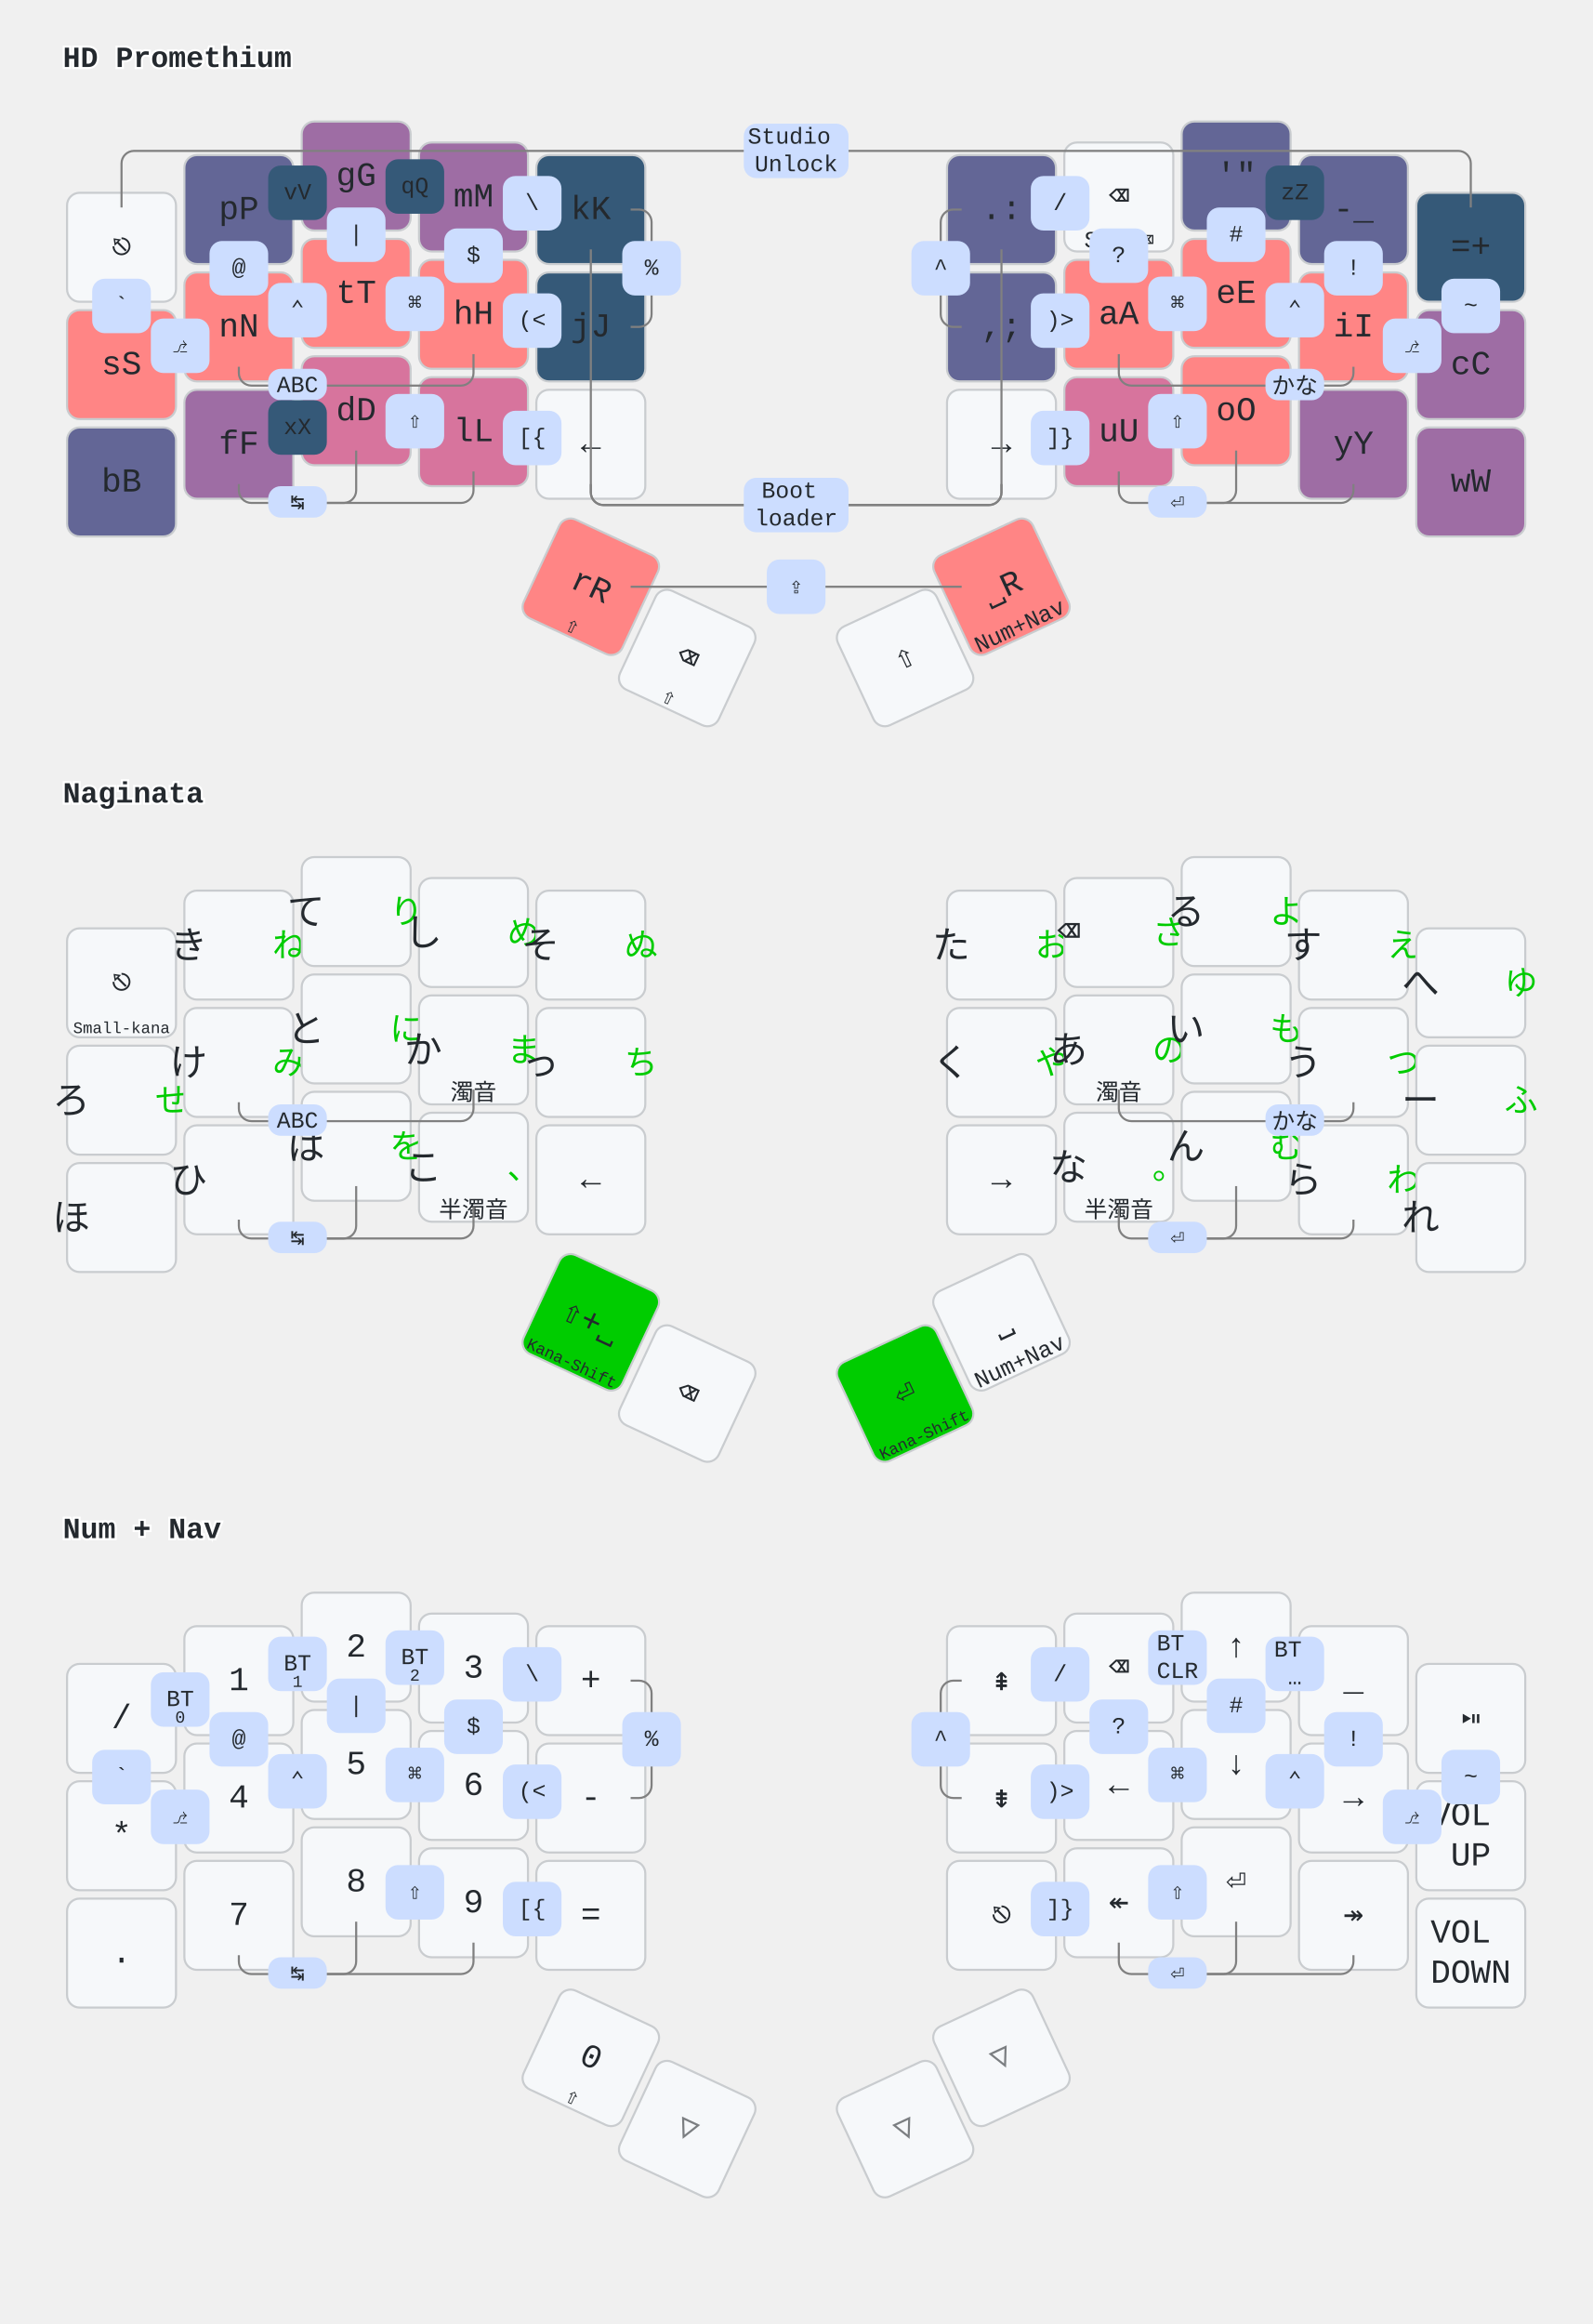
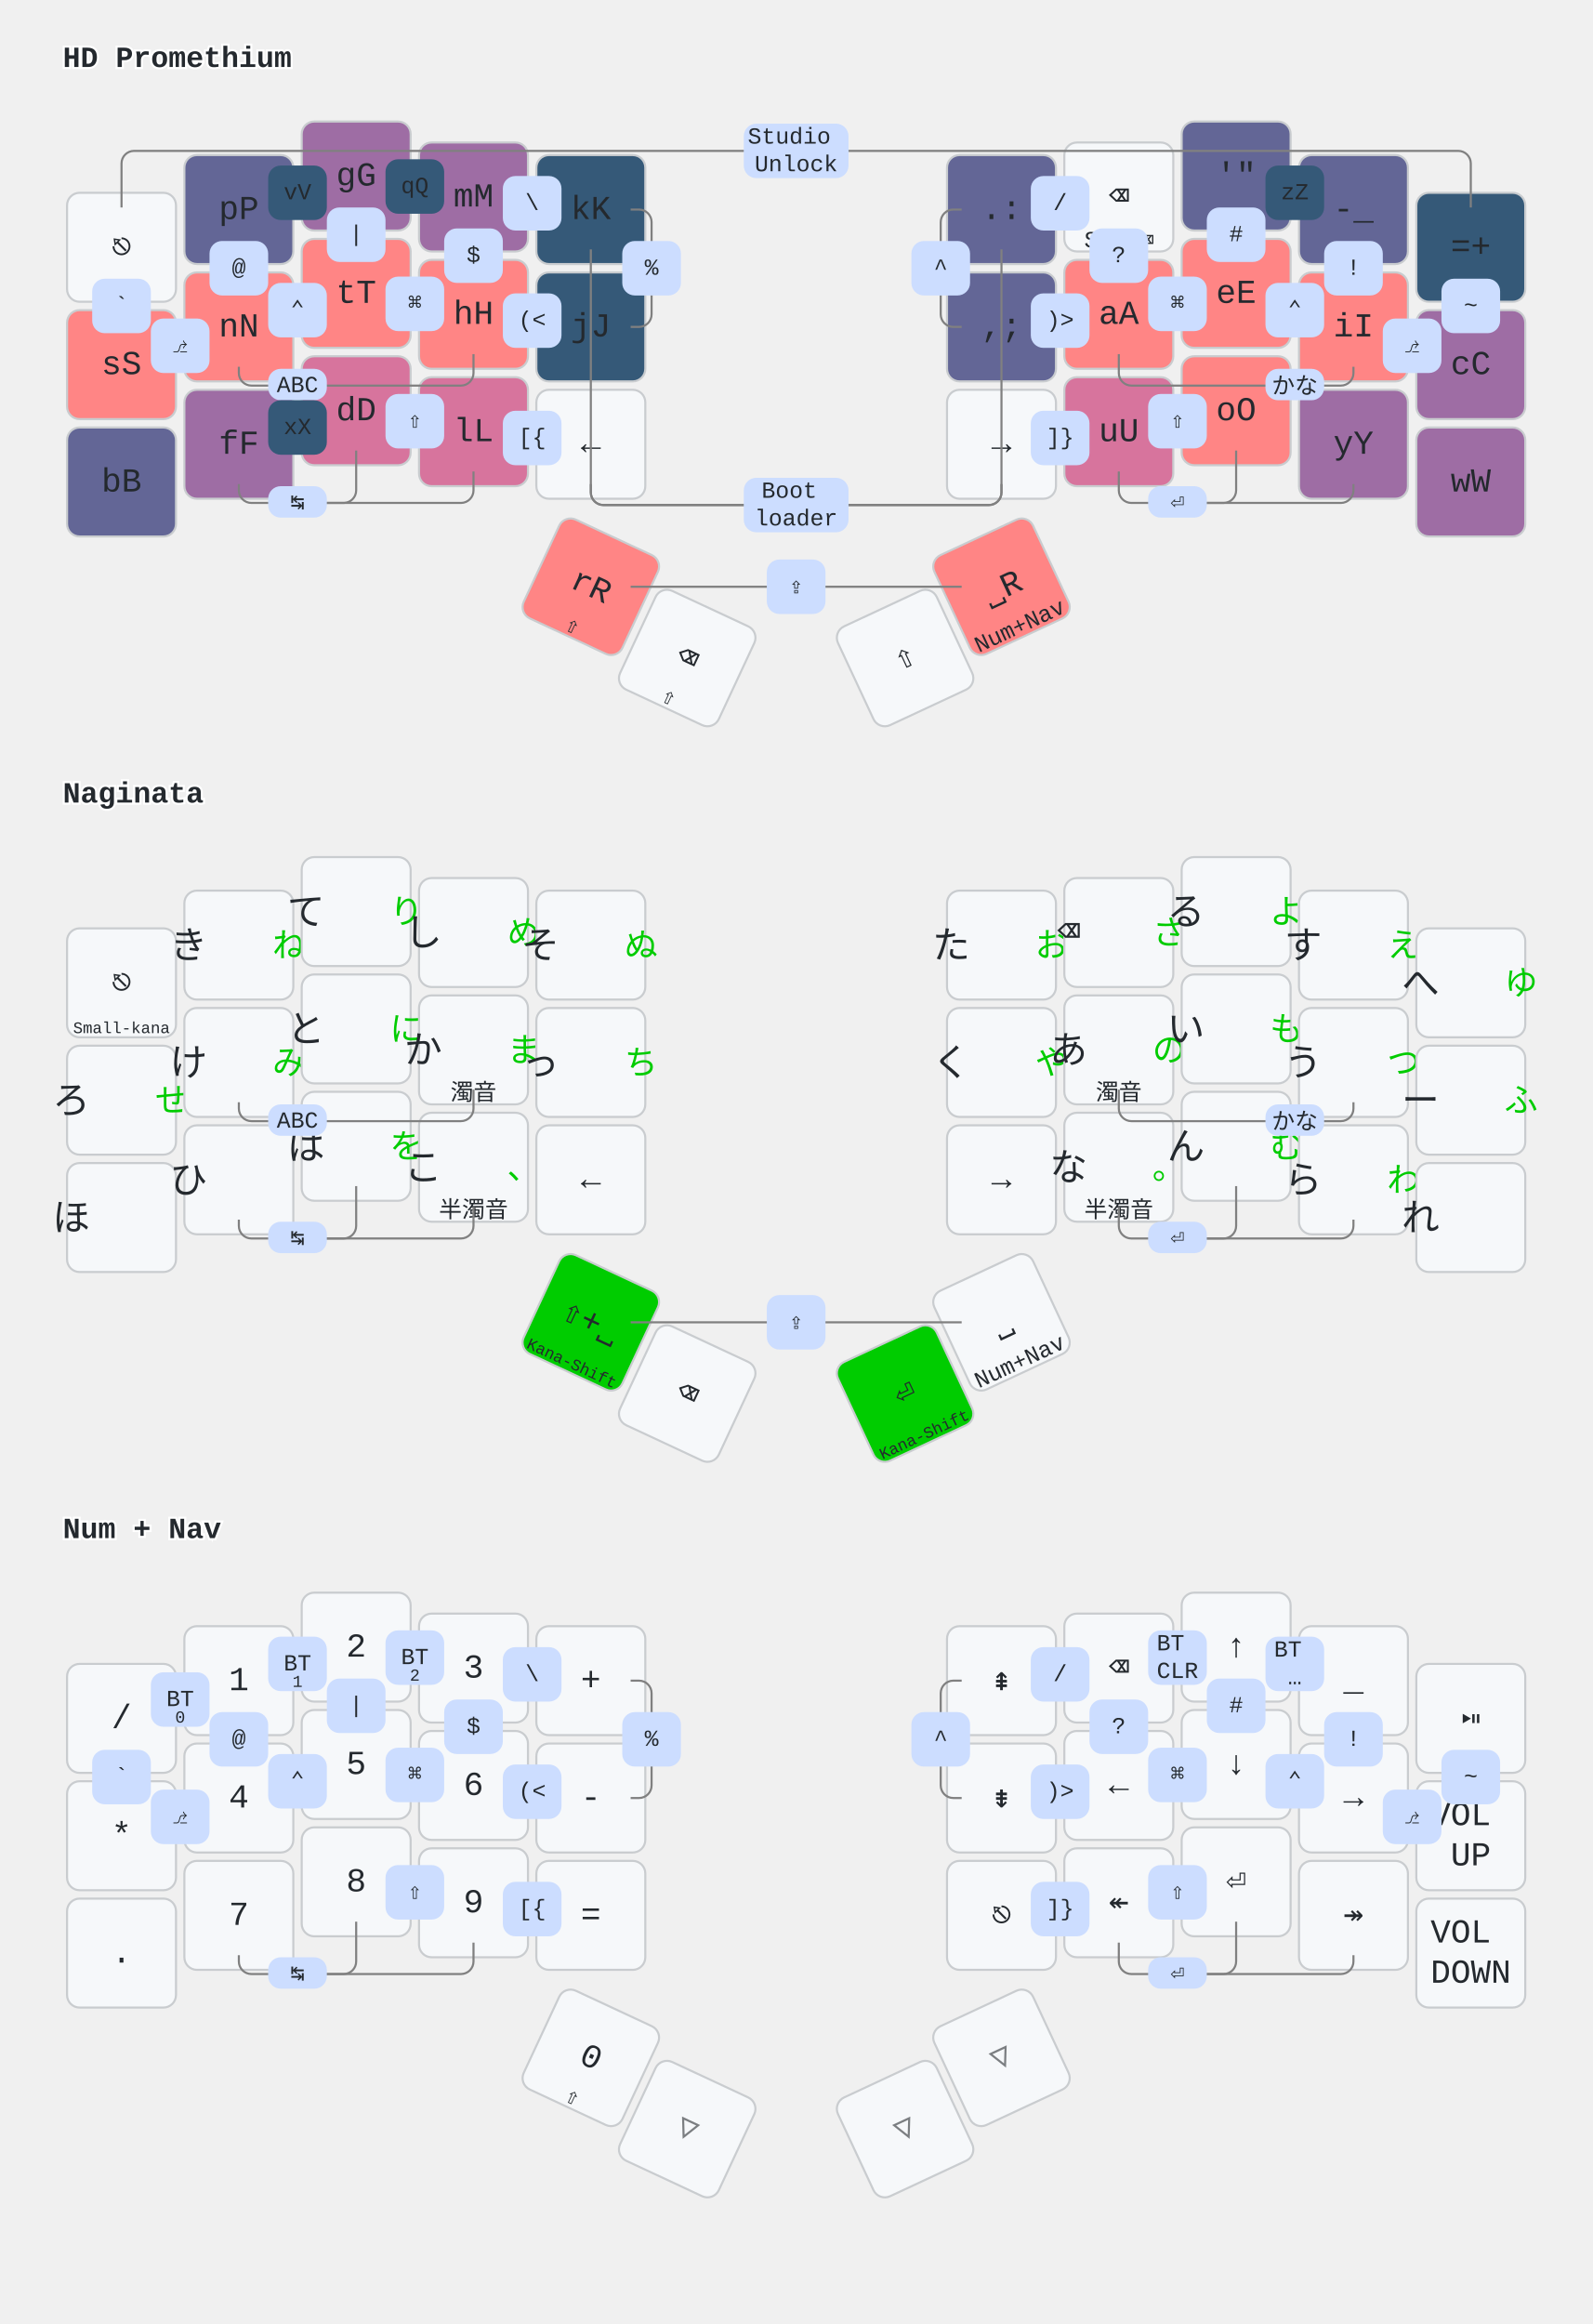
<svg xmlns="http://www.w3.org/2000/svg" width="760" height="1109" viewBox="0 0 760 1109" class="keymap">
  <style>/* inherit to force styles through use tags*/
svg path {
    fill: inherit;
}
/* font and background color specifications */
svg.keymap {
    font-family: SFMono-Regular,Consolas,Liberation Mono,Menlo,monospace;
    font-size: 14px;
    font-kerning: normal;
    text-rendering: optimizeLegibility;
    fill: #24292e;
}

/* default key styling */
rect.key {
    fill: #f6f8fa;
    stroke: #c9cccf;
    stroke-width: 1;
}

/* color accent for combo boxes */
rect.combo {
    fill: #cdf;
}

/* color accent for held keys */
rect.held, rect.combo.held {
    fill: #fdd;
}

/* color accent for ghost (optional) keys */
rect.ghost, rect.combo.ghost {
    stroke-dasharray: 4, 4;
    stroke-width: 2;
}

text {
    text-anchor: middle;
    dominant-baseline: middle;
}

/* styling for layer labels */
text.label {
    font-weight: bold;
    text-anchor: start;
    stroke: white;
    stroke-width: 2;
    paint-order: stroke;
}

text.tap {
    font-size: 16px;
}

/* styling for combo tap, and key hold/shifted label text */
text.combo, text.hold, text.shifted {
    font-size: 11px;
}

text.hold {
    text-anchor: middle;
    dominant-baseline: auto;
}

text.shifted {
    text-anchor: middle;
    dominant-baseline: hanging;
}

/* styling for hold/shifted label text in combo box */
text.combo.hold, text.combo.shifted {
    font-size: 8px;
}

/* lighter symbol for transparent keys */
text.trans {
    fill: #7b7e81;
}

/* styling for combo dendrons */
path.combo {
    stroke-width: 1;
    stroke: gray;
    fill: none;
}

/* Start Tabler Icons Cleanup */
/* cannot use height/width with glyphs */
.icon-tabler &gt; path {
    fill: inherit;
    stroke: inherit;
}
/* hide tabler's default box */
.icon-tabler &gt; path[stroke="none"][fill="none"] {
    visibility: collapse;
}

rect.low {
    fill: #355978;
}
rect.medium-low {
    fill: #636696;
}
rect.medium {
    fill: #9E6DA4;
}
rect.medium-high {
    fill: #D7749D;
}
rect.high {
    fill: #FF8585;
}

/* green styling for Naginata kana-shift */
rect.kshift {
    fill: #00CC00;
}
text.left {
    font-size: 18px;
    translate: 16px 7px;
}
text.right {
    fill: #00CC00;
    font-size: 16px;
    translate: -16px -10px;
}
</style>
  <g transform="translate(30, 0)" class="layer-HD Promethium">
    <text x="0" y="28" class="label" id="HD-Promethium">HD Promethium</text>
    <g transform="translate(0, 56)">
      <g transform="translate(28, 62)" class="key keypos-0">
        <rect rx="6" ry="6" x="-26" y="-26" width="52" height="52" class="key" />
        <text x="0" y="0" class="key tap">⎋</text>
      </g>
      <g transform="translate(84, 44)" class="key medium-low keypos-1">
        <rect rx="6" ry="6" x="-26" y="-26" width="52" height="52" class="key medium-low" />
        <text x="0" y="0" class="key medium-low tap">pP</text>
      </g>
      <g transform="translate(140, 28)" class="key medium keypos-2">
        <rect rx="6" ry="6" x="-26" y="-26" width="52" height="52" class="key medium" />
        <text x="0" y="0" class="key medium tap">gG</text>
      </g>
      <g transform="translate(196, 38)" class="key medium keypos-3">
        <rect rx="6" ry="6" x="-26" y="-26" width="52" height="52" class="key medium" />
        <text x="0" y="0" class="key medium tap">mM</text>
      </g>
      <g transform="translate(252, 44)" class="key low keypos-4">
        <rect rx="6" ry="6" x="-26" y="-26" width="52" height="52" class="key low" />
        <text x="0" y="0" class="key low tap">kK</text>
      </g>
      <g transform="translate(448, 44)" class="key medium-low keypos-5">
        <rect rx="6" ry="6" x="-26" y="-26" width="52" height="52" class="key medium-low" />
        <text x="0" y="0" class="key medium-low tap">.:</text>
      </g>
      <g transform="translate(504, 38)" class="key keypos-6">
        <rect rx="6" ry="6" x="-26" y="-26" width="52" height="52" class="key" />
        <text x="0" y="0" class="key tap">⌫</text>
        <text x="0" y="24" class="key hold">Sft+⌫</text>
      </g>
      <g transform="translate(560, 28)" class="key medium-low keypos-7">
        <rect rx="6" ry="6" x="-26" y="-26" width="52" height="52" class="key medium-low" />
        <text x="0" y="0" class="key medium-low tap">'"</text>
      </g>
      <g transform="translate(616, 44)" class="key medium-low keypos-8">
        <rect rx="6" ry="6" x="-26" y="-26" width="52" height="52" class="key medium-low" />
        <text x="0" y="0" class="key medium-low tap">-_</text>
      </g>
      <g transform="translate(672, 62)" class="key low keypos-9">
        <rect rx="6" ry="6" x="-26" y="-26" width="52" height="52" class="key low" />
        <text x="0" y="0" class="key low tap">=+</text>
      </g>
      <g transform="translate(28, 118)" class="key high keypos-10">
        <rect rx="6" ry="6" x="-26" y="-26" width="52" height="52" class="key high" />
        <text x="0" y="0" class="key high tap">sS</text>
      </g>
      <g transform="translate(84, 100)" class="key high keypos-11">
        <rect rx="6" ry="6" x="-26" y="-26" width="52" height="52" class="key high" />
        <text x="0" y="0" class="key high tap">nN</text>
      </g>
      <g transform="translate(140, 84)" class="key high keypos-12">
        <rect rx="6" ry="6" x="-26" y="-26" width="52" height="52" class="key high" />
        <text x="0" y="0" class="key high tap">tT</text>
      </g>
      <g transform="translate(196, 94)" class="key high keypos-13">
        <rect rx="6" ry="6" x="-26" y="-26" width="52" height="52" class="key high" />
        <text x="0" y="0" class="key high tap">hH</text>
      </g>
      <g transform="translate(252, 100)" class="key low keypos-14">
        <rect rx="6" ry="6" x="-26" y="-26" width="52" height="52" class="key low" />
        <text x="0" y="0" class="key low tap">jJ</text>
      </g>
      <g transform="translate(448, 100)" class="key medium-low keypos-15">
        <rect rx="6" ry="6" x="-26" y="-26" width="52" height="52" class="key medium-low" />
        <text x="0" y="0" class="key medium-low tap">,;</text>
      </g>
      <g transform="translate(504, 94)" class="key high keypos-16">
        <rect rx="6" ry="6" x="-26" y="-26" width="52" height="52" class="key high" />
        <text x="0" y="0" class="key high tap">aA</text>
      </g>
      <g transform="translate(560, 84)" class="key high keypos-17">
        <rect rx="6" ry="6" x="-26" y="-26" width="52" height="52" class="key high" />
        <text x="0" y="0" class="key high tap">eE</text>
      </g>
      <g transform="translate(616, 100)" class="key high keypos-18">
        <rect rx="6" ry="6" x="-26" y="-26" width="52" height="52" class="key high" />
        <text x="0" y="0" class="key high tap">iI</text>
      </g>
      <g transform="translate(672, 118)" class="key medium keypos-19">
        <rect rx="6" ry="6" x="-26" y="-26" width="52" height="52" class="key medium" />
        <text x="0" y="0" class="key medium tap">cC</text>
      </g>
      <g transform="translate(28, 174)" class="key medium-low keypos-20">
        <rect rx="6" ry="6" x="-26" y="-26" width="52" height="52" class="key medium-low" />
        <text x="0" y="0" class="key medium-low tap">bB</text>
      </g>
      <g transform="translate(84, 156)" class="key medium keypos-21">
        <rect rx="6" ry="6" x="-26" y="-26" width="52" height="52" class="key medium" />
        <text x="0" y="0" class="key medium tap">fF</text>
      </g>
      <g transform="translate(140, 140)" class="key medium-high keypos-22">
        <rect rx="6" ry="6" x="-26" y="-26" width="52" height="52" class="key medium-high" />
        <text x="0" y="0" class="key medium-high tap">dD</text>
      </g>
      <g transform="translate(196, 150)" class="key medium-high keypos-23">
        <rect rx="6" ry="6" x="-26" y="-26" width="52" height="52" class="key medium-high" />
        <text x="0" y="0" class="key medium-high tap">lL</text>
      </g>
      <g transform="translate(252, 156)" class="key keypos-24">
        <rect rx="6" ry="6" x="-26" y="-26" width="52" height="52" class="key" />
        <text x="0" y="0" class="key tap">←</text>
      </g>
      <g transform="translate(448, 156)" class="key keypos-25">
        <rect rx="6" ry="6" x="-26" y="-26" width="52" height="52" class="key" />
        <text x="0" y="0" class="key tap">→</text>
      </g>
      <g transform="translate(504, 150)" class="key medium-high keypos-26">
        <rect rx="6" ry="6" x="-26" y="-26" width="52" height="52" class="key medium-high" />
        <text x="0" y="0" class="key medium-high tap">uU</text>
      </g>
      <g transform="translate(560, 140)" class="key high keypos-27">
        <rect rx="6" ry="6" x="-26" y="-26" width="52" height="52" class="key high" />
        <text x="0" y="0" class="key high tap">oO</text>
      </g>
      <g transform="translate(616, 156)" class="key medium keypos-28">
        <rect rx="6" ry="6" x="-26" y="-26" width="52" height="52" class="key medium" />
        <text x="0" y="0" class="key medium tap">yY</text>
      </g>
      <g transform="translate(672, 174)" class="key medium keypos-29">
        <rect rx="6" ry="6" x="-26" y="-26" width="52" height="52" class="key medium" />
        <text x="0" y="0" class="key medium tap">wW</text>
      </g>
      <g transform="translate(252, 224) rotate(25.0)" class="key high keypos-30">
        <rect rx="6" ry="6" x="-26" y="-26" width="52" height="52" class="key high" />
        <text x="0" y="0" class="key high tap">rR</text>
        <text x="0" y="24" class="key high hold">⇧</text>
      </g>
      <g transform="translate(298, 258) rotate(25.0)" class="key keypos-31">
        <rect rx="6" ry="6" x="-26" y="-26" width="52" height="52" class="key" />
        <text x="0" y="0" class="key tap">⌫</text>
        <text x="0" y="24" class="key hold">⇧</text>
      </g>
      <g transform="translate(402, 258) rotate(-25.0)" class="key keypos-32">
        <rect rx="6" ry="6" x="-26" y="-26" width="52" height="52" class="key" />
        <text x="0" y="0" class="key tap">⇧</text>
      </g>
      <g transform="translate(448, 224) rotate(-25.0)" class="key high keypos-33">
        <rect rx="6" ry="6" x="-26" y="-26" width="52" height="52" class="key high" />
        <text x="0" y="0" class="key high tap">⎵R</text>
        <text x="0" y="24" class="key high hold">Num+Nav</text>
      </g>
      <g class="combo combopos-0">
        <path d="M350,16 h-316 a6.0,6.0 0 0 0 -6.0,6.0 v21" class="combo" />
        <path d="M350,16 h316 a6.0,6.0 0 0 1 6.0,6.0 v21" class="combo" />
        <rect rx="6" ry="6" x="325" y="3" width="50" height="26" class="combo" />
        <text x="350" y="16" class="combo tap">
          <tspan x="350" dy="-0.6em">Studio</tspan>
          <tspan x="350" dy="1.2em">Unlock</tspan>
        </text>
      </g>
      <g class="combo combopos-1">
        <path d="M350,185 h-92 a6.0,6.0 0 0 1 -6.0,-6.0 v-116" class="combo" />
        <path d="M350,185 h92 a6.0,6.0 0 0 0 6.0,-6.0 v-116" class="combo" />
        <path d="M350,185 h-92 a6.0,6.0 0 0 1 -6.0,-6.0 v-4" class="combo" />
        <path d="M350,185 h92 a6.0,6.0 0 0 0 6.0,-6.0 v-4" class="combo" />
        <rect rx="6" ry="6" x="325" y="172" width="50" height="26" class="combo" />
        <text x="350" y="185" class="combo tap">
          <tspan x="350" dy="-0.6em">Boot</tspan>
          <tspan x="350" dy="1.2em">loader</tspan>
        </text>
      </g>
      <g class="combo combopos-2">
        <path d="M588,128 h-78 a6.0,6.0 0 0 1 -6.0,-6.0 v-9" class="combo" />
        <path d="M588,128 h22 a6.0,6.0 0 0 0 6.0,-6.0 v-3" class="combo" />
        <rect rx="6" ry="6" x="574" y="120" width="28" height="15" class="combo" />
        <text x="588" y="128" class="combo tap">かな</text>
      </g>
      <g class="combo combopos-3">
        <path d="M112,128 h78 a6.0,6.0 0 0 0 6.0,-6.0 v-9" class="combo" />
        <path d="M112,128 h-22 a6.0,6.0 0 0 1 -6.0,-6.0 v-3" class="combo" />
        <rect rx="6" ry="6" x="98" y="120" width="28" height="15" class="combo" />
        <text x="112" y="128" class="combo tap">ABC</text>
      </g>
      <g class="combo combopos-4">
        <path d="M112,184 h78 a6.0,6.0 0 0 0 6.0,-6.0 v-9" class="combo" />
        <path d="M112,184 h22 a6.0,6.0 0 0 0 6.0,-6.0 v-19" class="combo" />
        <path d="M112,184 h-22 a6.0,6.0 0 0 1 -6.0,-6.0 v-3" class="combo" />
        <rect rx="6" ry="6" x="98" y="176" width="28" height="15" class="combo" />
        <text x="112" y="184" class="combo tap">↹</text>
      </g>
      <g class="combo combopos-5">
        <path d="M532,184 h-22 a6.0,6.0 0 0 1 -6.0,-6.0 v-9" class="combo" />
        <path d="M532,184 h22 a6.0,6.0 0 0 0 6.0,-6.0 v-19" class="combo" />
        <path d="M532,184 h78 a6.0,6.0 0 0 0 6.0,-6.0 v-3" class="combo" />
        <rect rx="6" ry="6" x="518" y="176" width="28" height="15" class="combo" />
        <text x="532" y="184" class="combo tap">⏎</text>
      </g>
      <g class="combo combopos-6">
        <rect rx="6" ry="6" x="42" y="96" width="28" height="26" class="combo" />
        <text x="56" y="109" class="combo tap">⎇</text>
      </g>
      <g class="combo combopos-7">
        <rect rx="6" ry="6" x="630" y="96" width="28" height="26" class="combo" />
        <text x="644" y="109" class="combo tap">⎇</text>
      </g>
      <g class="combo combopos-8">
        <rect rx="6" ry="6" x="98" y="79" width="28" height="26" class="combo" />
        <text x="112" y="92" class="combo tap">⌃</text>
      </g>
      <g class="combo combopos-9">
        <rect rx="6" ry="6" x="574" y="79" width="28" height="26" class="combo" />
        <text x="588" y="92" class="combo tap">⌃</text>
      </g>
      <g class="combo combopos-10">
        <rect rx="6" ry="6" x="154" y="76" width="28" height="26" class="combo" />
        <text x="168" y="89" class="combo tap">⌘</text>
      </g>
      <g class="combo combopos-11">
        <rect rx="6" ry="6" x="518" y="76" width="28" height="26" class="combo" />
        <text x="532" y="89" class="combo tap">⌘</text>
      </g>
      <g class="combo combopos-18">
        <rect rx="6" ry="6" x="154" y="132" width="28" height="26" class="combo" />
        <text x="168" y="145" class="combo tap">⇧</text>
      </g>
      <g class="combo combopos-19">
        <rect rx="6" ry="6" x="518" y="132" width="28" height="26" class="combo" />
        <text x="532" y="145" class="combo tap">⇧</text>
      </g>
      <g class="combo low combopos-20">
        <rect rx="6" ry="6" x="154" y="20" width="28" height="26" class="combo low" />
        <text x="168" y="33" class="combo low tap">qQ</text>
      </g>
      <g class="combo low combopos-21">
        <rect rx="6" ry="6" x="574" y="23" width="28" height="26" class="combo low" />
        <text x="588" y="36" class="combo low tap">zZ</text>
      </g>
      <g class="combo low combopos-22">
        <rect rx="6" ry="6" x="98" y="23" width="28" height="26" class="combo low" />
        <text x="112" y="36" class="combo low tap">vV</text>
      </g>
      <g class="combo low combopos-23">
        <rect rx="6" ry="6" x="98" y="135" width="28" height="26" class="combo low" />
        <text x="112" y="148" class="combo low tap">xX</text>
      </g>
      <g class="combo combopos-24">
        <path d="M350,224 l-79,0" class="combo" />
        <path d="M350,224 l79,0" class="combo" />
        <rect rx="6" ry="6" x="336" y="211" width="28" height="26" class="combo" />
        <text x="350" y="224" class="combo tap">⇪</text>
      </g>
      <g class="combo combopos-25">
        <rect rx="6" ry="6" x="14" y="77" width="28" height="26" class="combo" />
        <text x="28" y="90" class="combo tap">`</text>
      </g>
      <g class="combo combopos-26">
        <rect rx="6" ry="6" x="70" y="59" width="28" height="26" class="combo" />
        <text x="84" y="72" class="combo tap">@</text>
      </g>
      <g class="combo combopos-27">
        <rect rx="6" ry="6" x="126" y="43" width="28" height="26" class="combo" />
        <text x="140" y="56" class="combo tap">|</text>
      </g>
      <g class="combo combopos-28">
        <rect rx="6" ry="6" x="182" y="53" width="28" height="26" class="combo" />
        <text x="196" y="66" class="combo tap">$</text>
      </g>
      <g class="combo combopos-29">
        <rect rx="6" ry="6" x="210" y="28" width="28" height="26" class="combo" />
        <text x="224" y="41" class="combo tap">\</text>
      </g>
      <g class="combo combopos-30">
        <path d="M281,72 v-22 a6.0,6.0 0 0 0 -6.0,-6.0 h-4" class="combo" />
        <path d="M281,72 v22 a6.0,6.0 0 0 1 -6.0,6.0 h-4" class="combo" />
        <rect rx="6" ry="6" x="267" y="59" width="28" height="26" class="combo" />
        <text x="281" y="72" class="combo tap">%</text>
      </g>
      <g class="combo combopos-31">
        <rect rx="6" ry="6" x="462" y="28" width="28" height="26" class="combo" />
        <text x="476" y="41" class="combo tap">/</text>
      </g>
      <g class="combo combopos-32">
        <path d="M419,72 v-22 a6.0,6.0 0 0 1 6.0,-6.0 h4" class="combo" />
        <path d="M419,72 v22 a6.0,6.0 0 0 0 6.0,6.0 h4" class="combo" />
        <rect rx="6" ry="6" x="405" y="59" width="28" height="26" class="combo" />
        <text x="419" y="72" class="combo tap">^</text>
      </g>
      <g class="combo combopos-33">
        <rect rx="6" ry="6" x="490" y="53" width="28" height="26" class="combo" />
        <text x="504" y="66" class="combo tap">?</text>
      </g>
      <g class="combo combopos-34">
        <rect rx="6" ry="6" x="546" y="43" width="28" height="26" class="combo" />
        <text x="560" y="56" class="combo tap">#</text>
      </g>
      <g class="combo combopos-35">
        <rect rx="6" ry="6" x="602" y="59" width="28" height="26" class="combo" />
        <text x="616" y="72" class="combo tap">!</text>
      </g>
      <g class="combo combopos-36">
        <rect rx="6" ry="6" x="658" y="77" width="28" height="26" class="combo" />
        <text x="672" y="90" class="combo tap">~</text>
      </g>
      <g class="combo combopos-37">
        <rect rx="6" ry="6" x="210" y="84" width="28" height="26" class="combo" />
        <text x="224" y="97" class="combo tap">(&lt;</text>
      </g>
      <g class="combo combopos-38">
        <rect rx="6" ry="6" x="462" y="84" width="28" height="26" class="combo" />
        <text x="476" y="97" class="combo tap">)&gt;</text>
      </g>
      <g class="combo combopos-39">
        <rect rx="6" ry="6" x="210" y="140" width="28" height="26" class="combo" />
        <text x="224" y="153" class="combo tap">[{</text>
      </g>
      <g class="combo combopos-40">
        <rect rx="6" ry="6" x="462" y="140" width="28" height="26" class="combo" />
        <text x="476" y="153" class="combo tap">]}</text>
      </g>
    </g>
  </g>
  <g transform="translate(30, 351)" class="layer-Naginata">
    <text x="0" y="28" class="label" id="Naginata">Naginata</text>
    <g transform="translate(0, 56)">
      <g transform="translate(28, 62)" class="key keypos-0">
        <rect rx="6" ry="6" x="-26" y="-26" width="52" height="52" class="key" />
        <text x="0" y="0" class="key tap">⎋</text>
        <text x="0" y="24" class="key hold">
          <tspan style="font-size: 70%">Small-kana</tspan>
        </text>
      </g>
      <g transform="translate(84, 44)" class="key keypos-1">
        <rect rx="6" ry="6" x="-26" y="-26" width="52" height="52" class="key" />
        <text x="-24" y="0" class="key left">き</text>
        <text x="24" y="0" class="key right">ね</text>
      </g>
      <g transform="translate(140, 28)" class="key keypos-2">
        <rect rx="6" ry="6" x="-26" y="-26" width="52" height="52" class="key" />
        <text x="-24" y="0" class="key left">て</text>
        <text x="24" y="0" class="key right">り</text>
      </g>
      <g transform="translate(196, 38)" class="key keypos-3">
        <rect rx="6" ry="6" x="-26" y="-26" width="52" height="52" class="key" />
        <text x="-24" y="0" class="key left">し</text>
        <text x="24" y="0" class="key right">め</text>
      </g>
      <g transform="translate(252, 44)" class="key keypos-4">
        <rect rx="6" ry="6" x="-26" y="-26" width="52" height="52" class="key" />
        <text x="-24" y="0" class="key left">そ</text>
        <text x="24" y="0" class="key right">ぬ</text>
      </g>
      <g transform="translate(448, 44)" class="key keypos-5">
        <rect rx="6" ry="6" x="-26" y="-26" width="52" height="52" class="key" />
        <text x="-24" y="0" class="key left">た</text>
        <text x="24" y="0" class="key right">お</text>
      </g>
      <g transform="translate(504, 38)" class="key keypos-6">
        <rect rx="6" ry="6" x="-26" y="-26" width="52" height="52" class="key" />
        <text x="-24" y="0" class="key left">⌫</text>
        <text x="24" y="0" class="key right">さ</text>
      </g>
      <g transform="translate(560, 28)" class="key keypos-7">
        <rect rx="6" ry="6" x="-26" y="-26" width="52" height="52" class="key" />
        <text x="-24" y="0" class="key left">る</text>
        <text x="24" y="0" class="key right">よ</text>
      </g>
      <g transform="translate(616, 44)" class="key keypos-8">
        <rect rx="6" ry="6" x="-26" y="-26" width="52" height="52" class="key" />
        <text x="-24" y="0" class="key left">す</text>
        <text x="24" y="0" class="key right">え</text>
      </g>
      <g transform="translate(672, 62)" class="key keypos-9">
        <rect rx="6" ry="6" x="-26" y="-26" width="52" height="52" class="key" />
        <text x="-24" y="0" class="key left">へ</text>
        <text x="24" y="0" class="key right">ゆ</text>
      </g>
      <g transform="translate(28, 118)" class="key keypos-10">
        <rect rx="6" ry="6" x="-26" y="-26" width="52" height="52" class="key" />
        <text x="-24" y="0" class="key left">ろ</text>
        <text x="24" y="0" class="key right">せ</text>
      </g>
      <g transform="translate(84, 100)" class="key keypos-11">
        <rect rx="6" ry="6" x="-26" y="-26" width="52" height="52" class="key" />
        <text x="-24" y="0" class="key left">け</text>
        <text x="24" y="0" class="key right">み</text>
      </g>
      <g transform="translate(140, 84)" class="key keypos-12">
        <rect rx="6" ry="6" x="-26" y="-26" width="52" height="52" class="key" />
        <text x="-24" y="0" class="key left">と</text>
        <text x="24" y="0" class="key right">に</text>
      </g>
      <g transform="translate(196, 94)" class="key keypos-13">
        <rect rx="6" ry="6" x="-26" y="-26" width="52" height="52" class="key" />
        <text x="0" y="24" class="key hold">濁音</text>
        <text x="-24" y="0" class="key left">か</text>
        <text x="24" y="0" class="key right">ま</text>
      </g>
      <g transform="translate(252, 100)" class="key keypos-14">
        <rect rx="6" ry="6" x="-26" y="-26" width="52" height="52" class="key" />
        <text x="-24" y="0" class="key left">っ</text>
        <text x="24" y="0" class="key right">ち</text>
      </g>
      <g transform="translate(448, 100)" class="key keypos-15">
        <rect rx="6" ry="6" x="-26" y="-26" width="52" height="52" class="key" />
        <text x="-24" y="0" class="key left">く</text>
        <text x="24" y="0" class="key right">や</text>
      </g>
      <g transform="translate(504, 94)" class="key keypos-16">
        <rect rx="6" ry="6" x="-26" y="-26" width="52" height="52" class="key" />
        <text x="0" y="24" class="key hold">濁音</text>
        <text x="-24" y="0" class="key left">あ</text>
        <text x="24" y="0" class="key right">の</text>
      </g>
      <g transform="translate(560, 84)" class="key keypos-17">
        <rect rx="6" ry="6" x="-26" y="-26" width="52" height="52" class="key" />
        <text x="-24" y="0" class="key left">い</text>
        <text x="24" y="0" class="key right">も</text>
      </g>
      <g transform="translate(616, 100)" class="key keypos-18">
        <rect rx="6" ry="6" x="-26" y="-26" width="52" height="52" class="key" />
        <text x="-24" y="0" class="key left">う</text>
        <text x="24" y="0" class="key right">つ</text>
      </g>
      <g transform="translate(672, 118)" class="key keypos-19">
        <rect rx="6" ry="6" x="-26" y="-26" width="52" height="52" class="key" />
        <text x="-24" y="0" class="key left">ー</text>
        <text x="24" y="0" class="key right">ふ</text>
      </g>
      <g transform="translate(28, 174)" class="key keypos-20">
        <rect rx="6" ry="6" x="-26" y="-26" width="52" height="52" class="key" />
        <text x="-24" y="0" class="key left">ほ</text>
      </g>
      <g transform="translate(84, 156)" class="key keypos-21">
        <rect rx="6" ry="6" x="-26" y="-26" width="52" height="52" class="key" />
        <text x="-24" y="0" class="key left">ひ</text>
      </g>
      <g transform="translate(140, 140)" class="key keypos-22">
        <rect rx="6" ry="6" x="-26" y="-26" width="52" height="52" class="key" />
        <text x="-24" y="0" class="key left">は</text>
        <text x="24" y="0" class="key right">を</text>
      </g>
      <g transform="translate(196, 150)" class="key keypos-23">
        <rect rx="6" ry="6" x="-26" y="-26" width="52" height="52" class="key" />
        <text x="0" y="24" class="key hold">半濁音</text>
        <text x="-24" y="0" class="key left">こ</text>
        <text x="24" y="0" class="key right">、</text>
      </g>
      <g transform="translate(252, 156)" class="key keypos-24">
        <rect rx="6" ry="6" x="-26" y="-26" width="52" height="52" class="key" />
        <text x="0" y="0" class="key tap">←</text>
      </g>
      <g transform="translate(448, 156)" class="key keypos-25">
        <rect rx="6" ry="6" x="-26" y="-26" width="52" height="52" class="key" />
        <text x="0" y="0" class="key tap">→</text>
      </g>
      <g transform="translate(504, 150)" class="key keypos-26">
        <rect rx="6" ry="6" x="-26" y="-26" width="52" height="52" class="key" />
        <text x="0" y="24" class="key hold">半濁音</text>
        <text x="-24" y="0" class="key left">な</text>
        <text x="24" y="0" class="key right">。</text>
      </g>
      <g transform="translate(560, 140)" class="key keypos-27">
        <rect rx="6" ry="6" x="-26" y="-26" width="52" height="52" class="key" />
        <text x="-24" y="0" class="key left">ん</text>
        <text x="24" y="0" class="key right">む</text>
      </g>
      <g transform="translate(616, 156)" class="key keypos-28">
        <rect rx="6" ry="6" x="-26" y="-26" width="52" height="52" class="key" />
        <text x="-24" y="0" class="key left">ら</text>
        <text x="24" y="0" class="key right">わ</text>
      </g>
      <g transform="translate(672, 174)" class="key keypos-29">
        <rect rx="6" ry="6" x="-26" y="-26" width="52" height="52" class="key" />
        <text x="-24" y="0" class="key left">れ</text>
      </g>
      <g transform="translate(252, 224) rotate(25.0)" class="key kshift keypos-30">
        <rect rx="6" ry="6" x="-26" y="-26" width="52" height="52" class="key kshift" />
        <text x="0" y="0" class="key kshift tap">⇧+⎵</text>
        <text x="0" y="24" class="key kshift hold">
          <tspan style="font-size: 70%">Kana-Shift</tspan>
        </text>
      </g>
      <g transform="translate(298, 258) rotate(25.0)" class="key keypos-31">
        <rect rx="6" ry="6" x="-26" y="-26" width="52" height="52" class="key" />
        <text x="0" y="0" class="key tap">⌫</text>
      </g>
      <g transform="translate(402, 258) rotate(-25.0)" class="key kshift keypos-32">
        <rect rx="6" ry="6" x="-26" y="-26" width="52" height="52" class="key kshift" />
        <text x="0" y="0" class="key kshift tap">⏎</text>
        <text x="0" y="24" class="key kshift hold">
          <tspan style="font-size: 70%">Kana-Shift</tspan>
        </text>
      </g>
      <g transform="translate(448, 224) rotate(-25.0)" class="key keypos-33">
        <rect rx="6" ry="6" x="-26" y="-26" width="52" height="52" class="key" />
        <text x="0" y="0" class="key tap">⎵</text>
        <text x="0" y="24" class="key hold">Num+Nav</text>
      </g>
      <g class="combo combopos-0">
        <path d="M588,128 h-78 a6.0,6.0 0 0 1 -6.0,-6.0 v-9" class="combo" />
        <path d="M588,128 h22 a6.0,6.0 0 0 0 6.0,-6.0 v-3" class="combo" />
        <rect rx="6" ry="6" x="574" y="120" width="28" height="15" class="combo" />
        <text x="588" y="128" class="combo tap">かな</text>
      </g>
      <g class="combo combopos-1">
        <path d="M112,128 h78 a6.0,6.0 0 0 0 6.0,-6.0 v-9" class="combo" />
        <path d="M112,128 h-22 a6.0,6.0 0 0 1 -6.0,-6.0 v-3" class="combo" />
        <rect rx="6" ry="6" x="98" y="120" width="28" height="15" class="combo" />
        <text x="112" y="128" class="combo tap">ABC</text>
      </g>
      <g class="combo combopos-2">
        <path d="M112,184 h78 a6.0,6.0 0 0 0 6.0,-6.0 v-9" class="combo" />
        <path d="M112,184 h22 a6.0,6.0 0 0 0 6.0,-6.0 v-19" class="combo" />
        <path d="M112,184 h-22 a6.0,6.0 0 0 1 -6.0,-6.0 v-3" class="combo" />
        <rect rx="6" ry="6" x="98" y="176" width="28" height="15" class="combo" />
        <text x="112" y="184" class="combo tap">↹</text>
      </g>
      <g class="combo combopos-3">
        <path d="M532,184 h-22 a6.0,6.0 0 0 1 -6.0,-6.0 v-9" class="combo" />
        <path d="M532,184 h22 a6.0,6.0 0 0 0 6.0,-6.0 v-19" class="combo" />
        <path d="M532,184 h78 a6.0,6.0 0 0 0 6.0,-6.0 v-3" class="combo" />
        <rect rx="6" ry="6" x="518" y="176" width="28" height="15" class="combo" />
        <text x="532" y="184" class="combo tap">⏎</text>
      </g>
+       <g class="combo combopos-4">
+         <path d="M350,224 l-79,0" class="combo" />
+         <path d="M350,224 l79,0" class="combo" />
+         <rect rx="6" ry="6" x="336" y="211" width="28" height="26" class="combo" />
+         <text x="350" y="224" class="combo tap">⇪</text>
+       </g>
    </g>
  </g>
  <g transform="translate(30, 702)" class="layer-Num + Nav">
    <text x="0" y="28" class="label" id="Num--Nav">Num + Nav</text>
    <g transform="translate(0, 56)">
      <g transform="translate(28, 62)" class="key keypos-0">
        <rect rx="6" ry="6" x="-26" y="-26" width="52" height="52" class="key" />
        <text x="0" y="0" class="key tap">/</text>
      </g>
      <g transform="translate(84, 44)" class="key keypos-1">
        <rect rx="6" ry="6" x="-26" y="-26" width="52" height="52" class="key" />
        <text x="0" y="0" class="key tap">1</text>
      </g>
      <g transform="translate(140, 28)" class="key keypos-2">
        <rect rx="6" ry="6" x="-26" y="-26" width="52" height="52" class="key" />
        <text x="0" y="0" class="key tap">2</text>
      </g>
      <g transform="translate(196, 38)" class="key keypos-3">
        <rect rx="6" ry="6" x="-26" y="-26" width="52" height="52" class="key" />
        <text x="0" y="0" class="key tap">3</text>
      </g>
      <g transform="translate(252, 44)" class="key keypos-4">
        <rect rx="6" ry="6" x="-26" y="-26" width="52" height="52" class="key" />
        <text x="0" y="0" class="key tap">+</text>
      </g>
      <g transform="translate(448, 44)" class="key keypos-5">
        <rect rx="6" ry="6" x="-26" y="-26" width="52" height="52" class="key" />
        <text x="0" y="0" class="key tap">⇞</text>
      </g>
      <g transform="translate(504, 38)" class="key keypos-6">
        <rect rx="6" ry="6" x="-26" y="-26" width="52" height="52" class="key" />
        <text x="0" y="0" class="key tap">⌫</text>
      </g>
      <g transform="translate(560, 28)" class="key keypos-7">
        <rect rx="6" ry="6" x="-26" y="-26" width="52" height="52" class="key" />
        <text x="0" y="0" class="key tap">↑</text>
      </g>
      <g transform="translate(616, 44)" class="key keypos-8">
        <rect rx="6" ry="6" x="-26" y="-26" width="52" height="52" class="key" />
        <text x="0" y="0" class="key tap">_</text>
      </g>
      <g transform="translate(672, 62)" class="key keypos-9">
        <rect rx="6" ry="6" x="-26" y="-26" width="52" height="52" class="key" />
        <text x="0" y="0" class="key tap">⏯</text>
      </g>
      <g transform="translate(28, 118)" class="key keypos-10">
        <rect rx="6" ry="6" x="-26" y="-26" width="52" height="52" class="key" />
        <text x="0" y="0" class="key tap">*</text>
      </g>
      <g transform="translate(84, 100)" class="key keypos-11">
        <rect rx="6" ry="6" x="-26" y="-26" width="52" height="52" class="key" />
        <text x="0" y="0" class="key tap">4</text>
      </g>
      <g transform="translate(140, 84)" class="key keypos-12">
        <rect rx="6" ry="6" x="-26" y="-26" width="52" height="52" class="key" />
        <text x="0" y="0" class="key tap">5</text>
      </g>
      <g transform="translate(196, 94)" class="key keypos-13">
        <rect rx="6" ry="6" x="-26" y="-26" width="52" height="52" class="key" />
        <text x="0" y="0" class="key tap">6</text>
      </g>
      <g transform="translate(252, 100)" class="key keypos-14">
        <rect rx="6" ry="6" x="-26" y="-26" width="52" height="52" class="key" />
        <text x="0" y="0" class="key tap">-</text>
      </g>
      <g transform="translate(448, 100)" class="key keypos-15">
        <rect rx="6" ry="6" x="-26" y="-26" width="52" height="52" class="key" />
        <text x="0" y="0" class="key tap">⇟</text>
      </g>
      <g transform="translate(504, 94)" class="key keypos-16">
        <rect rx="6" ry="6" x="-26" y="-26" width="52" height="52" class="key" />
        <text x="0" y="0" class="key tap">←</text>
      </g>
      <g transform="translate(560, 84)" class="key keypos-17">
        <rect rx="6" ry="6" x="-26" y="-26" width="52" height="52" class="key" />
        <text x="0" y="0" class="key tap">↓</text>
      </g>
      <g transform="translate(616, 100)" class="key keypos-18">
        <rect rx="6" ry="6" x="-26" y="-26" width="52" height="52" class="key" />
        <text x="0" y="0" class="key tap">→</text>
      </g>
      <g transform="translate(672, 118)" class="key keypos-19">
        <rect rx="6" ry="6" x="-26" y="-26" width="52" height="52" class="key" />
        <text x="0" y="0" class="key tap">
          <tspan x="0" dy="-0.6em">VOL</tspan>
          <tspan x="0" dy="1.2em">UP</tspan>
        </text>
      </g>
      <g transform="translate(28, 174)" class="key keypos-20">
        <rect rx="6" ry="6" x="-26" y="-26" width="52" height="52" class="key" />
        <text x="0" y="0" class="key tap">.</text>
      </g>
      <g transform="translate(84, 156)" class="key keypos-21">
        <rect rx="6" ry="6" x="-26" y="-26" width="52" height="52" class="key" />
        <text x="0" y="0" class="key tap">7</text>
      </g>
      <g transform="translate(140, 140)" class="key keypos-22">
        <rect rx="6" ry="6" x="-26" y="-26" width="52" height="52" class="key" />
        <text x="0" y="0" class="key tap">8</text>
      </g>
      <g transform="translate(196, 150)" class="key keypos-23">
        <rect rx="6" ry="6" x="-26" y="-26" width="52" height="52" class="key" />
        <text x="0" y="0" class="key tap">9</text>
      </g>
      <g transform="translate(252, 156)" class="key keypos-24">
        <rect rx="6" ry="6" x="-26" y="-26" width="52" height="52" class="key" />
        <text x="0" y="0" class="key tap">=</text>
      </g>
      <g transform="translate(448, 156)" class="key keypos-25">
        <rect rx="6" ry="6" x="-26" y="-26" width="52" height="52" class="key" />
        <text x="0" y="0" class="key tap">⎋</text>
      </g>
      <g transform="translate(504, 150)" class="key keypos-26">
        <rect rx="6" ry="6" x="-26" y="-26" width="52" height="52" class="key" />
        <text x="0" y="0" class="key tap">↞</text>
      </g>
      <g transform="translate(560, 140)" class="key keypos-27">
        <rect rx="6" ry="6" x="-26" y="-26" width="52" height="52" class="key" />
        <text x="0" y="0" class="key tap">⏎</text>
      </g>
      <g transform="translate(616, 156)" class="key keypos-28">
        <rect rx="6" ry="6" x="-26" y="-26" width="52" height="52" class="key" />
        <text x="0" y="0" class="key tap">↠</text>
      </g>
      <g transform="translate(672, 174)" class="key keypos-29">
        <rect rx="6" ry="6" x="-26" y="-26" width="52" height="52" class="key" />
        <text x="0" y="0" class="key tap">
          <tspan x="0" dy="-0.6em">VOL</tspan>
          <tspan x="0" dy="1.2em">DOWN</tspan>
        </text>
      </g>
      <g transform="translate(252, 224) rotate(25.0)" class="key keypos-30">
        <rect rx="6" ry="6" x="-26" y="-26" width="52" height="52" class="key" />
        <text x="0" y="0" class="key tap">0</text>
        <text x="0" y="24" class="key hold">⇧</text>
      </g>
      <g transform="translate(298, 258) rotate(25.0)" class="key trans keypos-31">
        <rect rx="6" ry="6" x="-26" y="-26" width="52" height="52" class="key trans" />
        <text x="0" y="0" class="key trans tap">▽</text>
      </g>
      <g transform="translate(402, 258) rotate(-25.0)" class="key trans keypos-32">
        <rect rx="6" ry="6" x="-26" y="-26" width="52" height="52" class="key trans" />
        <text x="0" y="0" class="key trans tap">▽</text>
      </g>
      <g transform="translate(448, 224) rotate(-25.0)" class="key trans keypos-33">
        <rect rx="6" ry="6" x="-26" y="-26" width="52" height="52" class="key trans" />
        <text x="0" y="0" class="key trans tap">▽</text>
      </g>
      <g class="combo combopos-0">
        <path d="M112,184 h78 a6.0,6.0 0 0 0 6.0,-6.0 v-9" class="combo" />
        <path d="M112,184 h22 a6.0,6.0 0 0 0 6.0,-6.0 v-19" class="combo" />
        <path d="M112,184 h-22 a6.0,6.0 0 0 1 -6.0,-6.0 v-3" class="combo" />
        <rect rx="6" ry="6" x="98" y="176" width="28" height="15" class="combo" />
        <text x="112" y="184" class="combo tap">↹</text>
      </g>
      <g class="combo combopos-1">
        <path d="M532,184 h-22 a6.0,6.0 0 0 1 -6.0,-6.0 v-9" class="combo" />
        <path d="M532,184 h22 a6.0,6.0 0 0 0 6.0,-6.0 v-19" class="combo" />
        <path d="M532,184 h78 a6.0,6.0 0 0 0 6.0,-6.0 v-3" class="combo" />
        <rect rx="6" ry="6" x="518" y="176" width="28" height="15" class="combo" />
        <text x="532" y="184" class="combo tap">⏎</text>
      </g>
      <g class="combo combopos-2">
        <rect rx="6" ry="6" x="42" y="96" width="28" height="26" class="combo" />
        <text x="56" y="109" class="combo tap">⎇</text>
      </g>
      <g class="combo combopos-3">
        <rect rx="6" ry="6" x="630" y="96" width="28" height="26" class="combo" />
        <text x="644" y="109" class="combo tap">⎇</text>
      </g>
      <g class="combo combopos-4">
        <rect rx="6" ry="6" x="98" y="79" width="28" height="26" class="combo" />
        <text x="112" y="92" class="combo tap">⌃</text>
      </g>
      <g class="combo combopos-5">
        <rect rx="6" ry="6" x="574" y="79" width="28" height="26" class="combo" />
        <text x="588" y="92" class="combo tap">⌃</text>
      </g>
      <g class="combo combopos-6">
        <rect rx="6" ry="6" x="154" y="76" width="28" height="26" class="combo" />
        <text x="168" y="89" class="combo tap">⌘</text>
      </g>
      <g class="combo combopos-7">
        <rect rx="6" ry="6" x="518" y="76" width="28" height="26" class="combo" />
        <text x="532" y="89" class="combo tap">⌘</text>
      </g>
      <g class="combo combopos-14">
        <rect rx="6" ry="6" x="154" y="132" width="28" height="26" class="combo" />
        <text x="168" y="145" class="combo tap">⇧</text>
      </g>
      <g class="combo combopos-15">
        <rect rx="6" ry="6" x="518" y="132" width="28" height="26" class="combo" />
        <text x="532" y="145" class="combo tap">⇧</text>
      </g>
      <g class="combo combopos-16">
        <rect rx="6" ry="6" x="14" y="77" width="28" height="26" class="combo" />
        <text x="28" y="90" class="combo tap">`</text>
      </g>
      <g class="combo combopos-17">
        <rect rx="6" ry="6" x="70" y="59" width="28" height="26" class="combo" />
        <text x="84" y="72" class="combo tap">@</text>
      </g>
      <g class="combo combopos-18">
        <rect rx="6" ry="6" x="126" y="43" width="28" height="26" class="combo" />
        <text x="140" y="56" class="combo tap">|</text>
      </g>
      <g class="combo combopos-19">
        <rect rx="6" ry="6" x="182" y="53" width="28" height="26" class="combo" />
        <text x="196" y="66" class="combo tap">$</text>
      </g>
      <g class="combo combopos-20">
        <rect rx="6" ry="6" x="210" y="28" width="28" height="26" class="combo" />
        <text x="224" y="41" class="combo tap">\</text>
      </g>
      <g class="combo combopos-21">
        <path d="M281,72 v-22 a6.0,6.0 0 0 0 -6.0,-6.0 h-4" class="combo" />
        <path d="M281,72 v22 a6.0,6.0 0 0 1 -6.0,6.0 h-4" class="combo" />
        <rect rx="6" ry="6" x="267" y="59" width="28" height="26" class="combo" />
        <text x="281" y="72" class="combo tap">%</text>
      </g>
      <g class="combo combopos-22">
        <rect rx="6" ry="6" x="462" y="28" width="28" height="26" class="combo" />
        <text x="476" y="41" class="combo tap">/</text>
      </g>
      <g class="combo combopos-23">
        <path d="M419,72 v-22 a6.0,6.0 0 0 1 6.0,-6.0 h4" class="combo" />
        <path d="M419,72 v22 a6.0,6.0 0 0 0 6.0,6.0 h4" class="combo" />
        <rect rx="6" ry="6" x="405" y="59" width="28" height="26" class="combo" />
        <text x="419" y="72" class="combo tap">^</text>
      </g>
      <g class="combo combopos-24">
        <rect rx="6" ry="6" x="490" y="53" width="28" height="26" class="combo" />
        <text x="504" y="66" class="combo tap">?</text>
      </g>
      <g class="combo combopos-25">
        <rect rx="6" ry="6" x="546" y="43" width="28" height="26" class="combo" />
        <text x="560" y="56" class="combo tap">#</text>
      </g>
      <g class="combo combopos-26">
        <rect rx="6" ry="6" x="602" y="59" width="28" height="26" class="combo" />
        <text x="616" y="72" class="combo tap">!</text>
      </g>
      <g class="combo combopos-27">
        <rect rx="6" ry="6" x="658" y="77" width="28" height="26" class="combo" />
        <text x="672" y="90" class="combo tap">~</text>
      </g>
      <g class="combo combopos-28">
        <rect rx="6" ry="6" x="210" y="84" width="28" height="26" class="combo" />
        <text x="224" y="97" class="combo tap">(&lt;</text>
      </g>
      <g class="combo combopos-29">
        <rect rx="6" ry="6" x="462" y="84" width="28" height="26" class="combo" />
        <text x="476" y="97" class="combo tap">)&gt;</text>
      </g>
      <g class="combo combopos-30">
        <rect rx="6" ry="6" x="210" y="140" width="28" height="26" class="combo" />
        <text x="224" y="153" class="combo tap">[{</text>
      </g>
      <g class="combo combopos-31">
        <rect rx="6" ry="6" x="462" y="140" width="28" height="26" class="combo" />
        <text x="476" y="153" class="combo tap">]}</text>
      </g>
      <g class="combo combopos-32">
        <rect rx="6" ry="6" x="42" y="40" width="28" height="26" class="combo" />
        <text x="56" y="53" class="combo tap">BT</text>
        <text x="56" y="64" class="combo hold">0</text>
      </g>
      <g class="combo combopos-33">
        <rect rx="6" ry="6" x="98" y="23" width="28" height="26" class="combo" />
        <text x="112" y="36" class="combo tap">BT</text>
        <text x="112" y="47" class="combo hold">1</text>
      </g>
      <g class="combo combopos-34">
        <rect rx="6" ry="6" x="154" y="20" width="28" height="26" class="combo" />
        <text x="168" y="33" class="combo tap">BT</text>
        <text x="168" y="44" class="combo hold">2</text>
      </g>
      <g class="combo combopos-35">
        <rect rx="6" ry="6" x="518" y="20" width="28" height="26" class="combo" />
        <text x="532" y="33" class="combo tap">
          <tspan x="532" dy="-0.6em">BT</tspan>
          <tspan x="532" dy="1.2em">CLR</tspan>
        </text>
      </g>
      <g class="combo combopos-36">
        <rect rx="6" ry="6" x="574" y="23" width="28" height="26" class="combo" />
        <text x="588" y="36" class="combo tap">
          <tspan x="588" dy="-0.6em">BT</tspan>
          <tspan x="588" dy="1.2em">…</tspan>
        </text>
      </g>
    </g>
  </g>
</svg>
